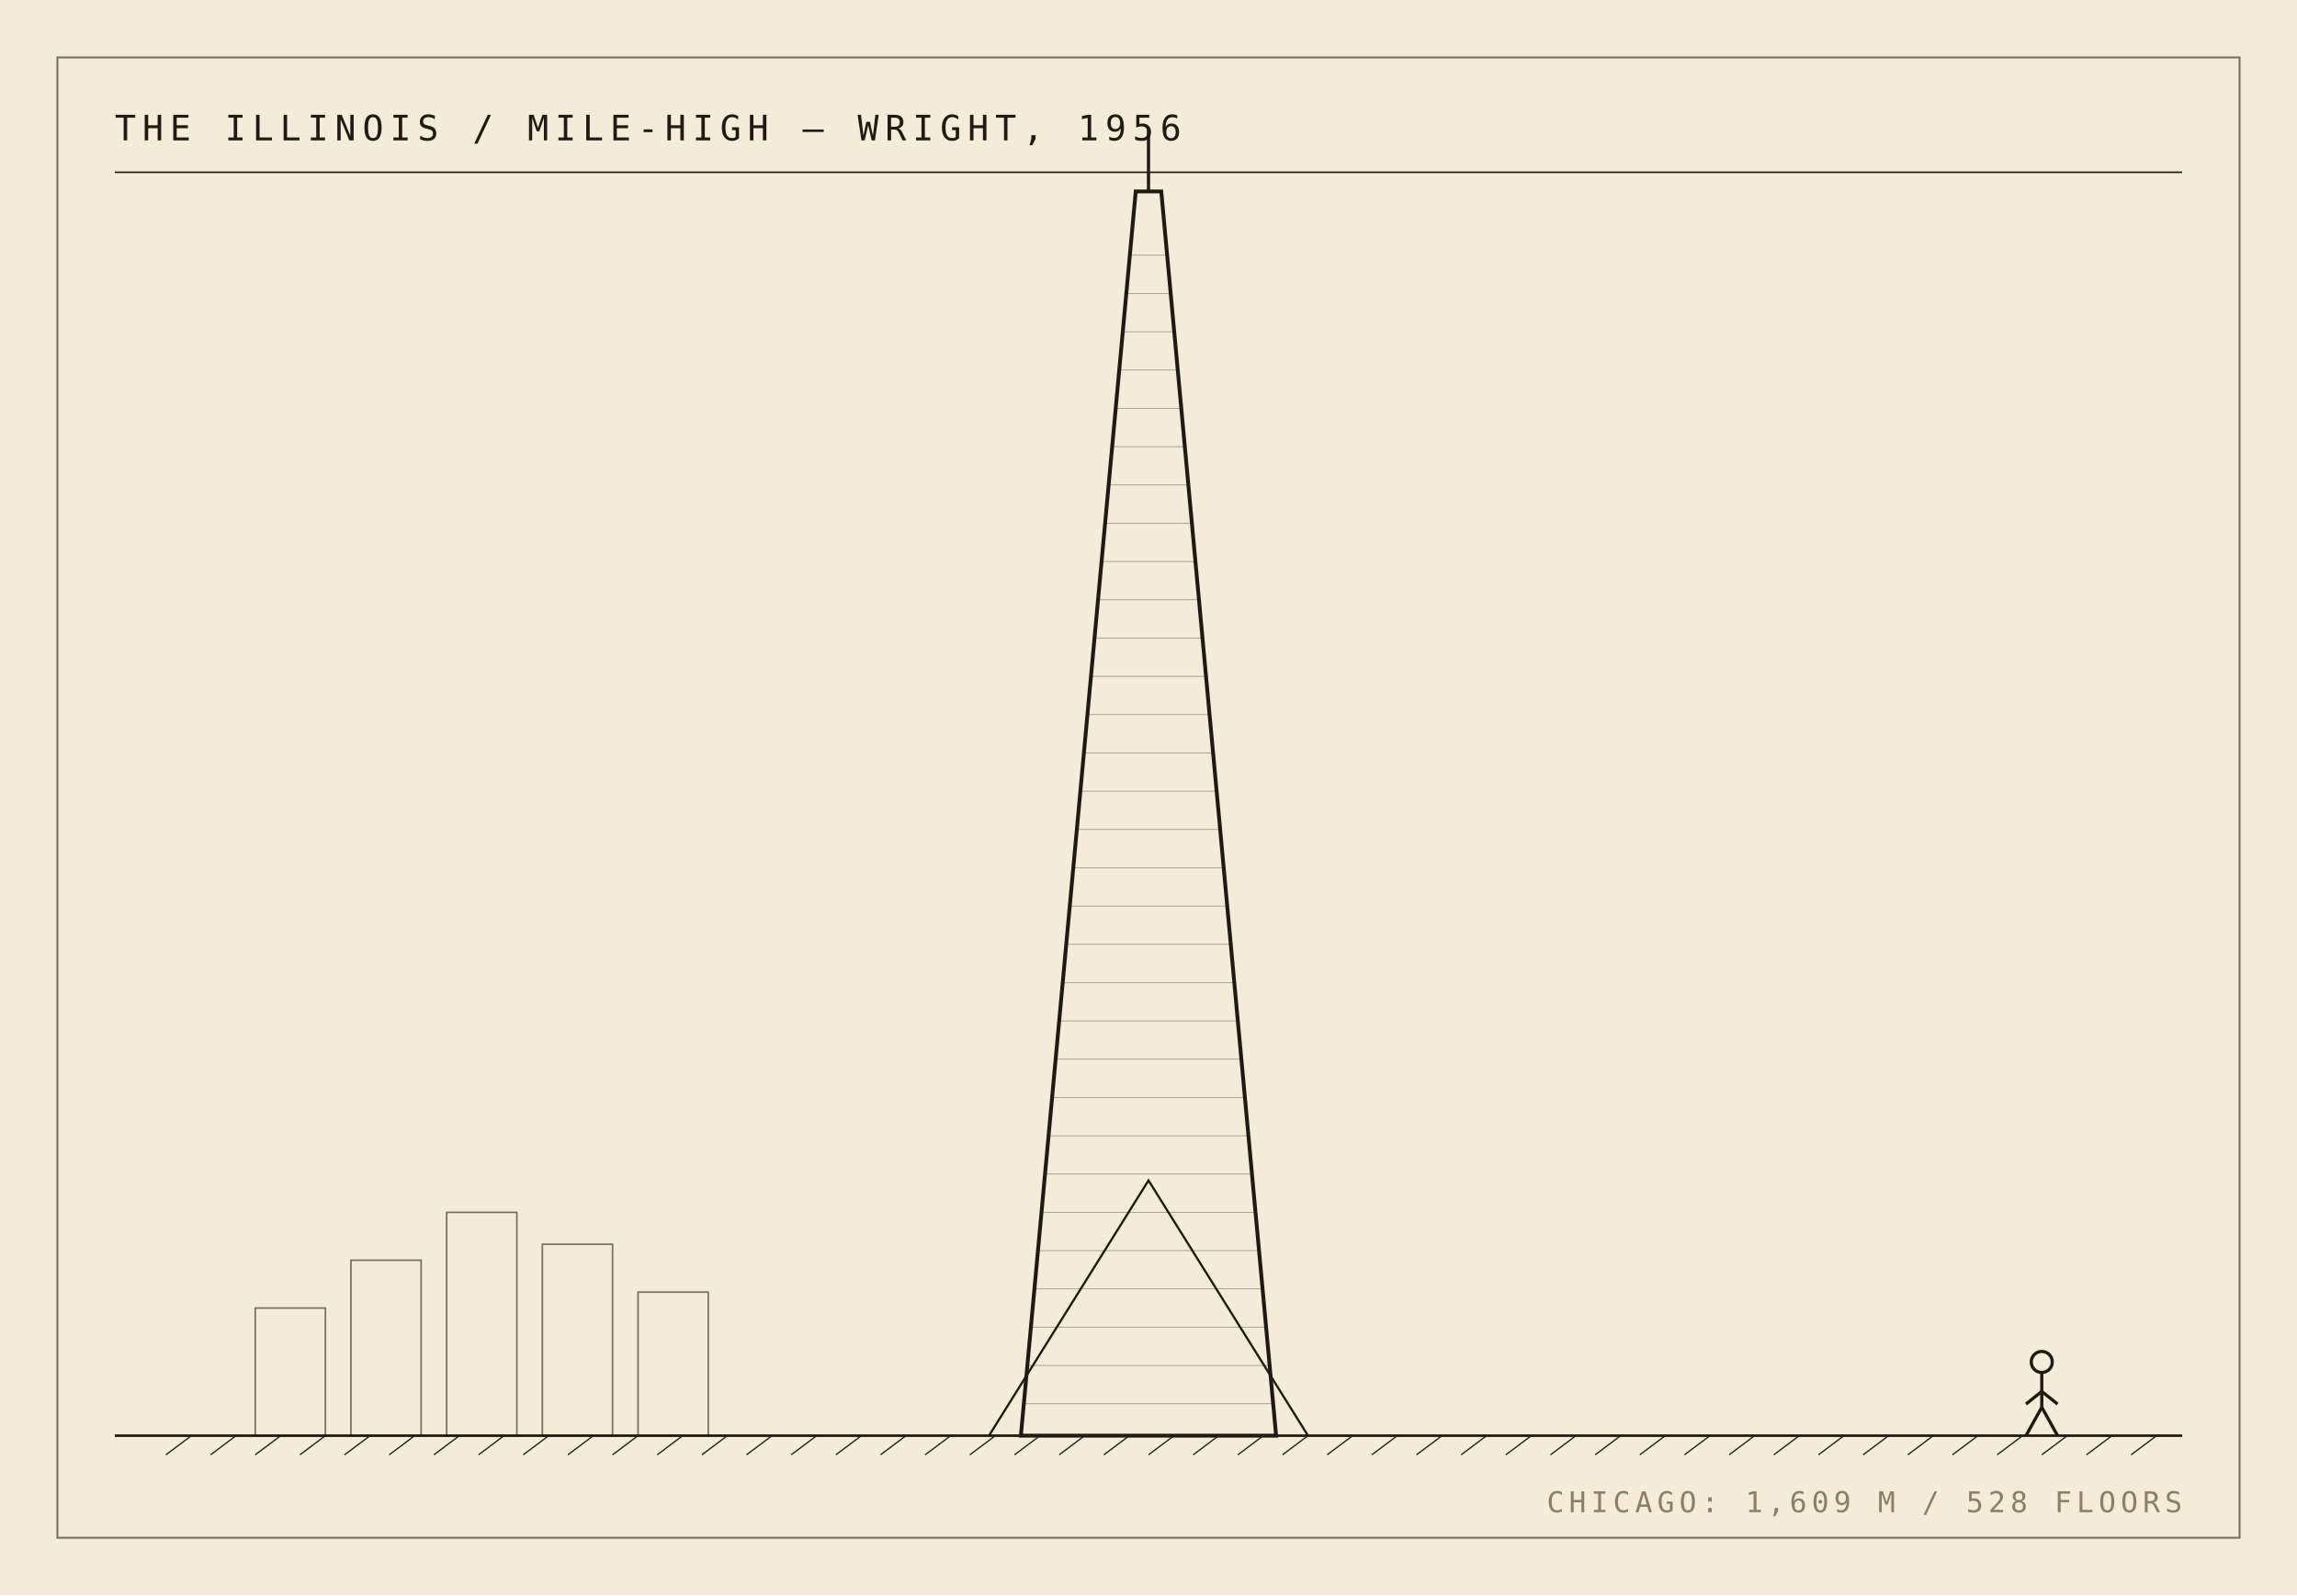
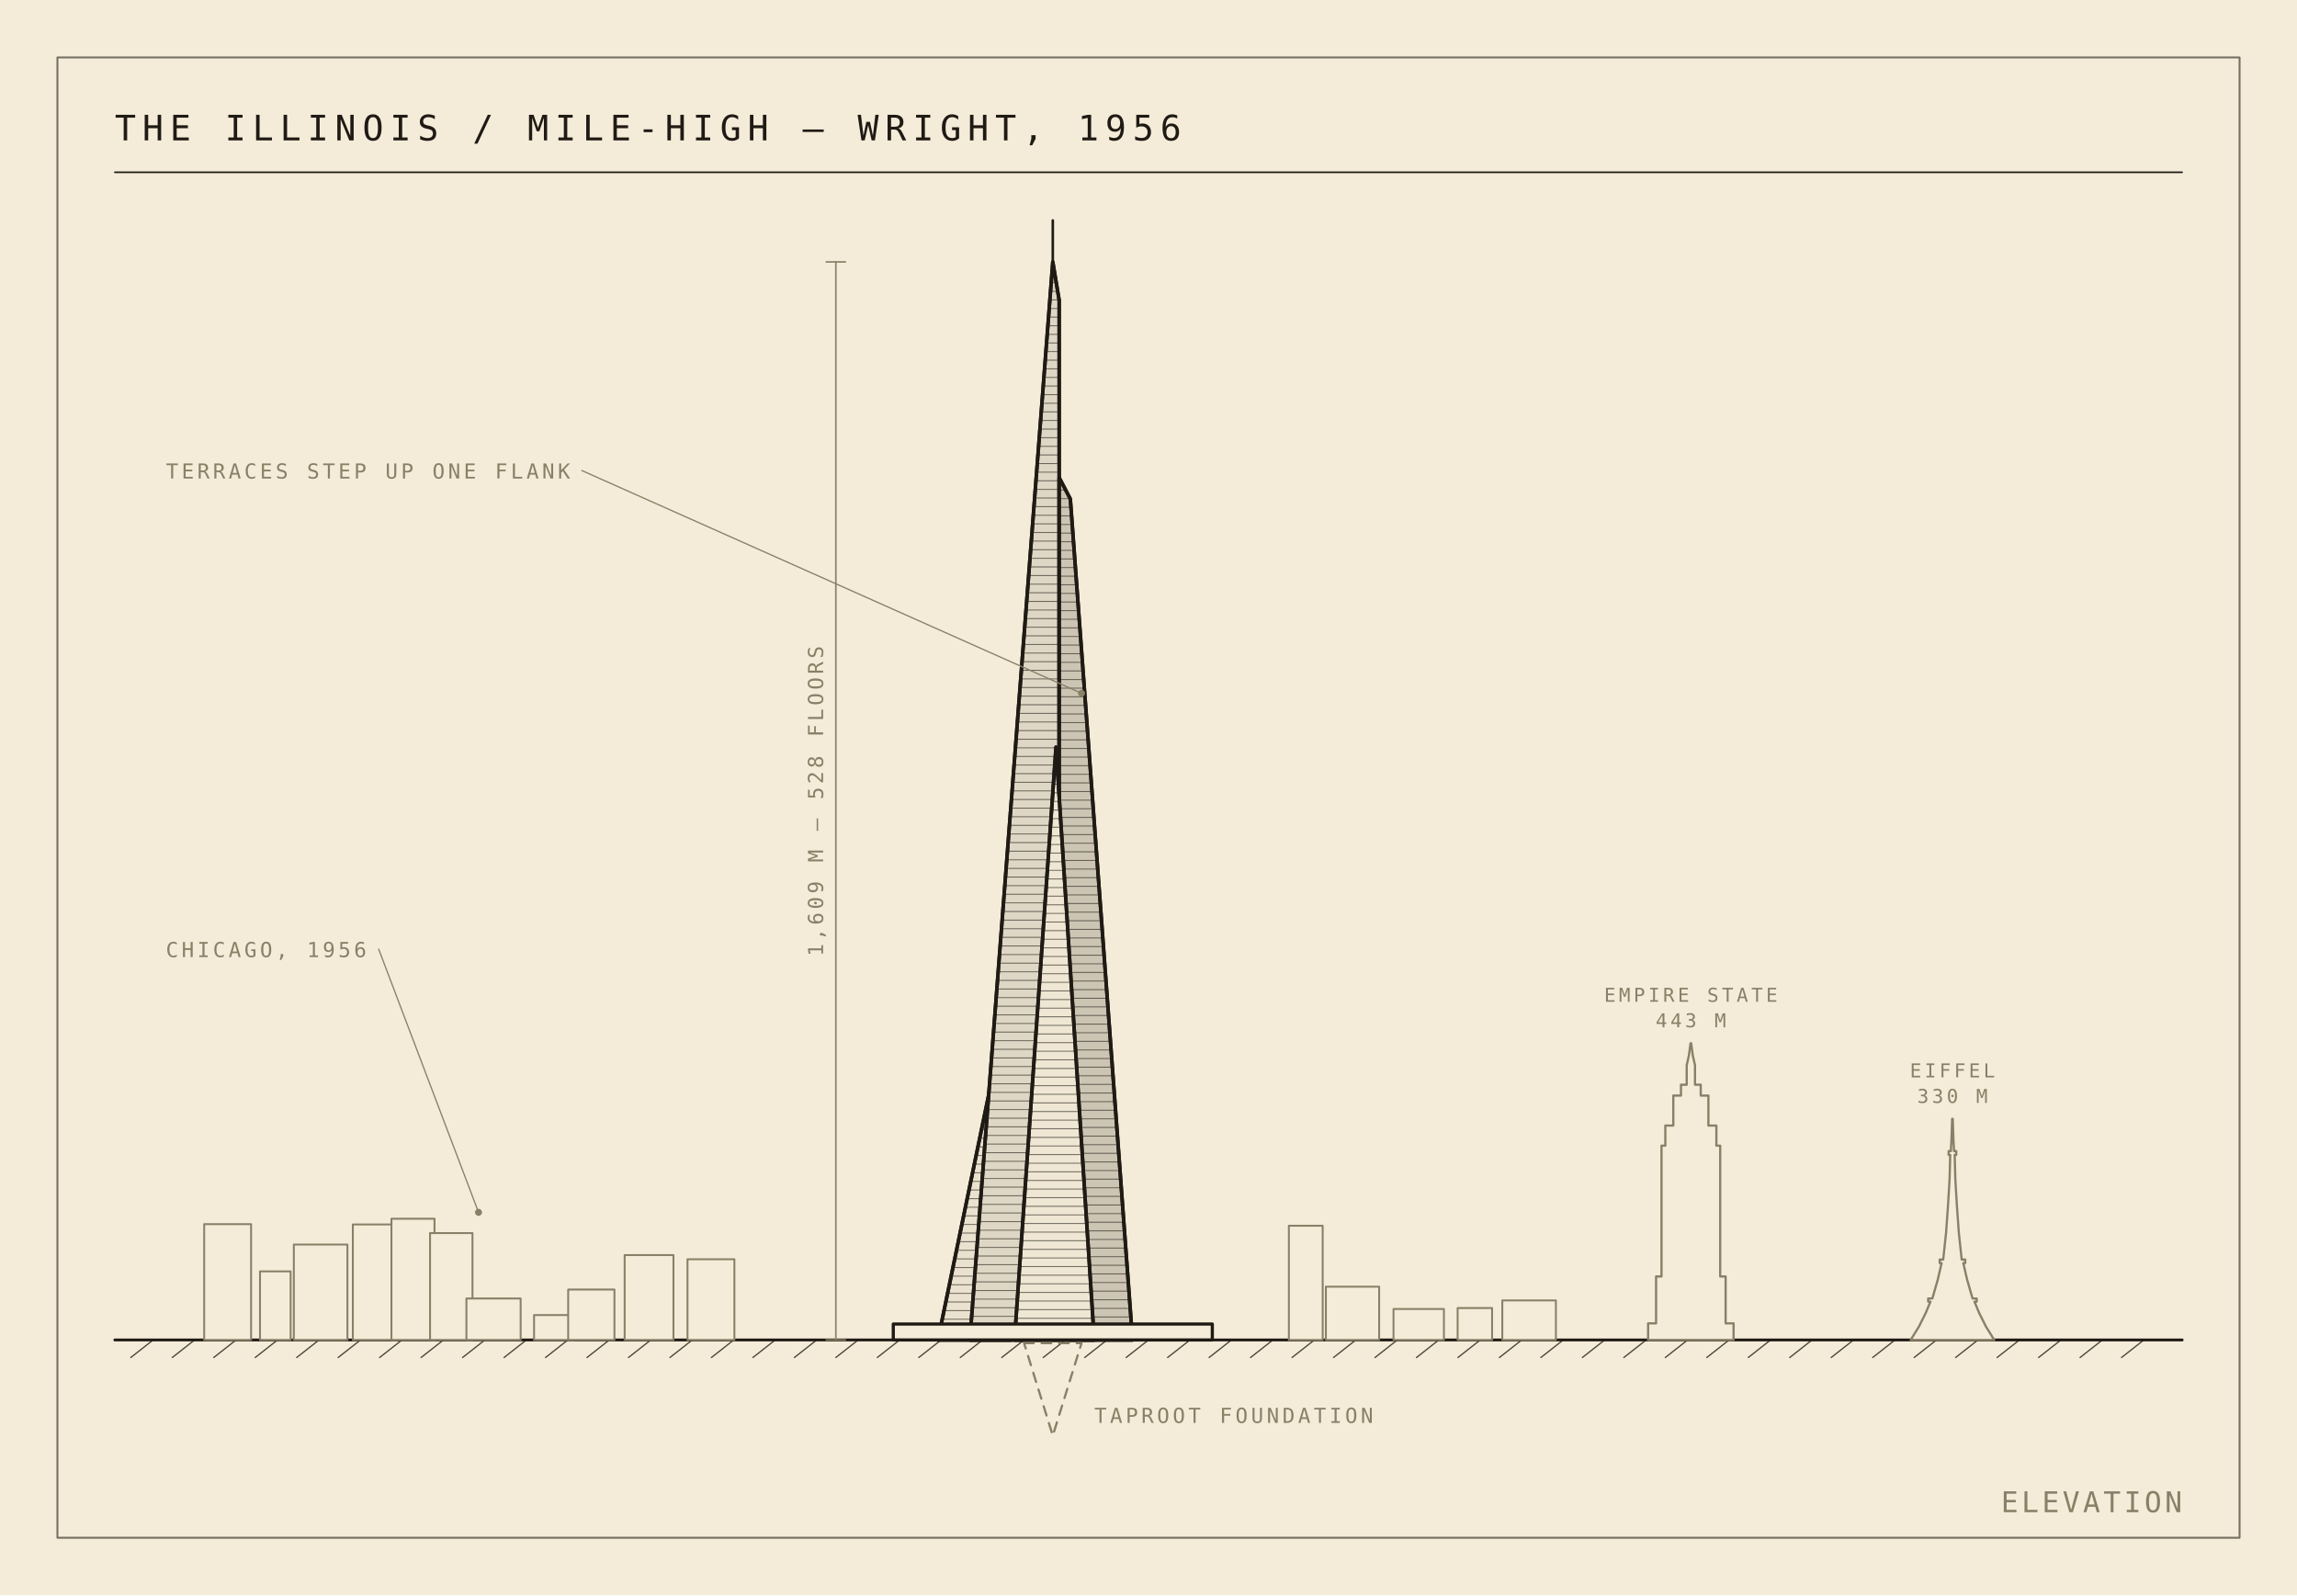
- <svg xmlns="http://www.w3.org/2000/svg" viewBox="0 0 720 500" width="720" height="500">
-   <rect x="0" y="0" width="720" height="500" fill="#f4ecd8" />
+ <svg xmlns="http://www.w3.org/2000/svg" viewBox="0 0 720 500" width="720" height="500" stroke-linejoin="round" stroke-linecap="round">
+   <rect x="0" y="0" width="720" height="500" fill="#f4ecd8" stroke="none" />
+   <line x1="36" y1="420" x2="684" y2="420" fill="none" stroke="#1f1a14" stroke-width="0.9" />
+   <path d="M48,420l-7,5.5M61,420l-7,5.5M74,420l-7,5.5M87,420l-7,5.5M100,420l-7,5.5M113,420l-7,5.5M126,420l-7,5.5M139,420l-7,5.5M152,420l-7,5.5M165,420l-7,5.5M178,420l-7,5.5M191,420l-7,5.5M204,420l-7,5.5M217,420l-7,5.5M230,420l-7,5.5M243,420l-7,5.5M256,420l-7,5.5M269,420l-7,5.5M282,420l-7,5.5M295,420l-7,5.5M308,420l-7,5.5M321,420l-7,5.5M334,420l-7,5.5M347,420l-7,5.5M360,420l-7,5.5M373,420l-7,5.5M386,420l-7,5.5M399,420l-7,5.5M412,420l-7,5.5M425,420l-7,5.5M438,420l-7,5.5M451,420l-7,5.5M464,420l-7,5.5M477,420l-7,5.5M490,420l-7,5.5M503,420l-7,5.5M516,420l-7,5.5M529,420l-7,5.5M542,420l-7,5.5M555,420l-7,5.5M568,420l-7,5.5M581,420l-7,5.5M594,420l-7,5.5M607,420l-7,5.5M620,420l-7,5.5M633,420l-7,5.5M646,420l-7,5.5M659,420l-7,5.5M672,420l-7,5.5" fill="none" stroke="#1f1a14" stroke-width="0.4" opacity="0.8" />
+   <rect x="64" y="383.7" width="14.7" height="36.3" fill="#f4ecd8" stroke="#8a7f67" stroke-width="0.6" />
+   <rect x="81.5" y="398.5" width="9.6" height="21.5" fill="#f4ecd8" stroke="#8a7f67" stroke-width="0.6" />
+   <rect x="92.1" y="390.1" width="16.8" height="29.9" fill="#f4ecd8" stroke="#8a7f67" stroke-width="0.6" />
+   <rect x="110.6" y="383.8" width="13.7" height="36.2" fill="#f4ecd8" stroke="#8a7f67" stroke-width="0.6" />
+   <rect x="122.7" y="382" width="13.5" height="38" fill="#f4ecd8" stroke="#8a7f67" stroke-width="0.6" />
+   <rect x="134.8" y="386.5" width="13.3" height="33.5" fill="#f4ecd8" stroke="#8a7f67" stroke-width="0.6" />
+   <rect x="146.2" y="407" width="17" height="13" fill="#f4ecd8" stroke="#8a7f67" stroke-width="0.6" />
+   <rect x="167.4" y="412.2" width="12.4" height="7.8" fill="#f4ecd8" stroke="#8a7f67" stroke-width="0.6" />
+   <rect x="178.1" y="404.2" width="14.5" height="15.8" fill="#f4ecd8" stroke="#8a7f67" stroke-width="0.6" />
+   <rect x="195.8" y="393.4" width="15.3" height="26.6" fill="#f4ecd8" stroke="#8a7f67" stroke-width="0.6" />
+   <rect x="215.5" y="394.7" width="14.7" height="25.3" fill="#f4ecd8" stroke="#8a7f67" stroke-width="0.6" />
+   <rect x="404" y="384.2" width="10.6" height="35.8" fill="#f4ecd8" stroke="#8a7f67" stroke-width="0.6" />
+   <rect x="415.6" y="403.3" width="16.7" height="16.7" fill="#f4ecd8" stroke="#8a7f67" stroke-width="0.6" />
+   <rect x="436.8" y="410.3" width="15.8" height="9.7" fill="#f4ecd8" stroke="#8a7f67" stroke-width="0.6" />
+   <rect x="456.9" y="410" width="10.8" height="10" fill="#f4ecd8" stroke="#8a7f67" stroke-width="0.6" />
+   <rect x="470.9" y="407.6" width="16.8" height="12.4" fill="#f4ecd8" stroke="#8a7f67" stroke-width="0.6" />
+   <polygon points="294,420 317,420 315,318.6" fill="#f4ecd8" stroke="#1f1a14" stroke-width="1.1" />
+   <polygon points="294,420 317,420 315,318.6" fill="#1f1a14" fill-opacity="0.05" />
+   <clipPath id="h0">
+     <polygon points="294,420 317,420 315,318.6" />
+   </clipPath>
+   <path d="M252.5,316.3L358.5,316.3M252.5,319L358.5,319M252.5,321.7L358.5,321.7M252.5,324.4L358.5,324.4M252.5,327.1L358.5,327.1M252.5,329.8L358.5,329.8M252.5,332.5L358.5,332.5M252.5,335.2L358.5,335.2M252.5,337.9L358.5,337.9M252.5,340.6L358.5,340.6M252.5,343.3L358.5,343.3M252.5,346L358.5,346M252.5,348.7L358.5,348.7M252.5,351.4L358.5,351.4M252.5,354.1L358.5,354.1M252.5,356.8L358.5,356.8M252.5,359.5L358.5,359.5M252.5,362.2L358.5,362.2M252.5,364.9L358.5,364.9M252.5,367.6L358.5,367.6M252.5,370.3L358.5,370.3M252.5,373L358.5,373M252.5,375.7L358.5,375.7M252.5,378.4L358.5,378.4M252.5,381.1L358.5,381.1M252.5,383.8L358.5,383.8M252.5,386.5L358.5,386.5M252.5,389.2L358.5,389.2M252.5,391.9L358.5,391.9M252.5,394.6L358.5,394.6M252.5,397.3L358.5,397.3M252.5,400L358.5,400M252.5,402.7L358.5,402.7M252.5,405.4L358.5,405.4M252.5,408.1L358.5,408.1M252.5,410.8L358.5,410.8M252.5,413.5L358.5,413.5M252.5,416.2L358.5,416.2M252.5,418.9L358.5,418.9M252.5,421.6L358.5,421.6" clip-path="url(#h0)" fill="none" stroke="#1f1a14" stroke-width="0.3" opacity="0.6" />
+   <polygon points="294,420 317,420 315,318.6" fill="none" stroke="#1f1a14" stroke-width="1.1" />
+   <polygon points="304,420 332,420 332,94.1 330,82.1" fill="#f4ecd8" stroke="#1f1a14" stroke-width="1.1" />
+   <polygon points="304,420 332,420 332,94.1 330,82.1" fill="#1f1a14" fill-opacity="0.1" />
+   <clipPath id="h1">
+     <polygon points="304,420 332,420 332,94.1 330,82.1" />
+   </clipPath>
+   <path d="M147.5,80.5L488.5,80.5M147.5,83.2L488.5,83.2M147.5,85.9L488.5,85.9M147.5,88.6L488.5,88.6M147.5,91.3L488.5,91.3M147.5,94L488.5,94M147.5,96.7L488.5,96.7M147.5,99.4L488.5,99.4M147.5,102.1L488.5,102.1M147.5,104.8L488.5,104.8M147.5,107.5L488.5,107.5M147.5,110.2L488.5,110.2M147.5,112.9L488.5,112.9M147.5,115.6L488.5,115.6M147.5,118.3L488.5,118.3M147.5,121L488.5,121M147.5,123.7L488.5,123.7M147.5,126.4L488.5,126.4M147.5,129.1L488.5,129.1M147.5,131.8L488.5,131.8M147.5,134.5L488.5,134.5M147.5,137.2L488.5,137.2M147.5,139.9L488.5,139.9M147.5,142.6L488.5,142.6M147.5,145.3L488.5,145.3M147.5,148L488.5,148M147.5,150.7L488.5,150.7M147.5,153.4L488.5,153.4M147.5,156.1L488.5,156.1M147.5,158.8L488.5,158.8M147.5,161.5L488.5,161.5M147.5,164.2L488.5,164.2M147.5,166.9L488.5,166.9M147.5,169.6L488.5,169.6M147.5,172.3L488.5,172.3M147.5,175L488.5,175M147.5,177.7L488.5,177.7M147.5,180.4L488.5,180.4M147.5,183.1L488.5,183.1M147.5,185.8L488.5,185.8M147.5,188.5L488.5,188.5M147.5,191.2L488.5,191.2M147.5,193.9L488.5,193.9M147.5,196.6L488.5,196.6M147.5,199.3L488.5,199.3M147.5,202L488.5,202M147.5,204.7L488.5,204.7M147.5,207.4L488.5,207.4M147.5,210.1L488.5,210.1M147.5,212.8L488.5,212.8M147.5,215.5L488.5,215.5M147.5,218.2L488.5,218.2M147.5,220.9L488.5,220.9M147.5,223.6L488.5,223.6M147.5,226.3L488.5,226.3M147.5,229L488.5,229M147.5,231.7L488.5,231.7M147.5,234.4L488.5,234.4M147.5,237.1L488.5,237.1M147.5,239.8L488.5,239.8M147.5,242.5L488.5,242.5M147.5,245.2L488.5,245.2M147.5,247.9L488.5,247.9M147.5,250.6L488.5,250.6M147.5,253.3L488.5,253.3M147.5,256L488.5,256M147.5,258.7L488.5,258.7M147.5,261.4L488.5,261.4M147.5,264.1L488.5,264.1M147.5,266.8L488.5,266.8M147.5,269.5L488.5,269.5M147.5,272.2L488.5,272.2M147.5,274.9L488.5,274.9M147.5,277.6L488.5,277.6M147.5,280.3L488.5,280.3M147.5,283L488.5,283M147.5,285.7L488.5,285.7M147.5,288.4L488.5,288.4M147.5,291.1L488.5,291.1M147.5,293.8L488.5,293.8M147.5,296.5L488.5,296.5M147.5,299.2L488.5,299.2M147.5,301.9L488.5,301.9M147.5,304.6L488.5,304.6M147.5,307.3L488.5,307.3M147.5,310L488.5,310M147.5,312.7L488.5,312.7M147.5,315.4L488.5,315.4M147.5,318.1L488.5,318.1M147.5,320.8L488.5,320.8M147.5,323.5L488.5,323.5M147.5,326.2L488.5,326.2M147.5,328.9L488.5,328.9M147.5,331.6L488.5,331.6M147.5,334.3L488.5,334.3M147.5,337L488.5,337M147.5,339.7L488.5,339.7M147.5,342.4L488.5,342.4M147.5,345.1L488.5,345.1M147.5,347.8L488.5,347.8M147.5,350.5L488.5,350.5M147.5,353.2L488.5,353.2M147.5,355.9L488.5,355.9M147.5,358.6L488.5,358.6M147.5,361.3L488.5,361.3M147.5,364L488.5,364M147.5,366.7L488.5,366.7M147.5,369.4L488.5,369.4M147.5,372.1L488.5,372.1M147.5,374.8L488.5,374.8M147.5,377.5L488.5,377.5M147.5,380.2L488.5,380.2M147.5,382.9L488.5,382.9M147.5,385.6L488.5,385.6M147.5,388.3L488.5,388.3M147.5,391L488.5,391M147.5,393.7L488.5,393.7M147.5,396.4L488.5,396.4M147.5,399.1L488.5,399.1M147.5,401.8L488.5,401.8M147.5,404.5L488.5,404.5M147.5,407.2L488.5,407.2M147.5,409.9L488.5,409.9M147.5,412.6L488.5,412.6M147.5,415.3L488.5,415.3M147.5,418L488.5,418M147.5,420.7L488.5,420.7" clip-path="url(#h1)" fill="none" stroke="#1f1a14" stroke-width="0.3" opacity="0.6" />
+   <polygon points="304,420 332,420 332,94.1 330,82.1" fill="none" stroke="#1f1a14" stroke-width="1.1" />
+   <polygon points="332,420 355,420 335.5,156.4 332,149.7" fill="#f4ecd8" stroke="#1f1a14" stroke-width="1.1" />
+   <polygon points="332,420 355,420 335.5,156.4 332,149.7" fill="#1f1a14" fill-opacity="0.18" />
+   <clipPath id="h2">
+     <polygon points="332,420 355,420 335.5,156.4 332,149.7" />
+   </clipPath>
+   <path d="M206.9,148.2L480.1,148.2M206.9,150.9L480.1,150.9M206.9,153.6L480.1,153.6M206.9,156.3L480.1,156.3M206.9,159L480.1,159M206.9,161.7L480.1,161.7M206.9,164.4L480.1,164.4M206.9,167.1L480.1,167.1M206.9,169.8L480.1,169.8M206.9,172.5L480.1,172.5M206.9,175.2L480.1,175.2M206.9,177.9L480.1,177.9M206.9,180.6L480.1,180.6M206.9,183.3L480.1,183.3M206.9,186L480.1,186M206.9,188.7L480.1,188.7M206.9,191.4L480.1,191.4M206.9,194.1L480.1,194.1M206.9,196.8L480.1,196.8M206.9,199.5L480.1,199.5M206.9,202.2L480.1,202.2M206.9,204.9L480.1,204.9M206.9,207.6L480.1,207.6M206.9,210.3L480.1,210.3M206.9,213L480.1,213M206.9,215.7L480.1,215.7M206.9,218.4L480.1,218.4M206.9,221.1L480.1,221.1M206.9,223.8L480.1,223.8M206.9,226.5L480.1,226.5M206.9,229.2L480.1,229.2M206.9,231.9L480.1,231.9M206.9,234.6L480.1,234.6M206.9,237.3L480.1,237.3M206.9,240L480.1,240M206.9,242.7L480.1,242.7M206.9,245.4L480.1,245.4M206.9,248.1L480.1,248.1M206.9,250.8L480.1,250.8M206.9,253.5L480.1,253.5M206.9,256.2L480.1,256.2M206.9,258.9L480.1,258.9M206.9,261.6L480.1,261.6M206.9,264.3L480.1,264.3M206.9,267L480.1,267M206.9,269.7L480.1,269.7M206.9,272.4L480.1,272.4M206.9,275.1L480.1,275.1M206.9,277.8L480.1,277.8M206.9,280.5L480.1,280.5M206.9,283.2L480.1,283.2M206.9,285.9L480.1,285.9M206.9,288.6L480.1,288.6M206.9,291.3L480.1,291.3M206.9,294L480.1,294M206.9,296.7L480.1,296.7M206.9,299.4L480.1,299.4M206.9,302.1L480.1,302.1M206.9,304.8L480.1,304.8M206.9,307.5L480.1,307.5M206.9,310.2L480.1,310.2M206.9,312.9L480.1,312.9M206.9,315.6L480.1,315.6M206.9,318.3L480.1,318.3M206.9,321L480.1,321M206.9,323.7L480.1,323.7M206.9,326.4L480.1,326.4M206.9,329.1L480.1,329.1M206.9,331.8L480.1,331.8M206.9,334.5L480.1,334.5M206.9,337.2L480.1,337.2M206.9,339.9L480.1,339.9M206.9,342.6L480.1,342.6M206.9,345.3L480.1,345.3M206.9,348L480.1,348M206.9,350.7L480.1,350.7M206.9,353.4L480.1,353.4M206.9,356.1L480.1,356.1M206.9,358.8L480.1,358.8M206.9,361.5L480.1,361.5M206.9,364.2L480.1,364.2M206.9,366.9L480.1,366.9M206.9,369.6L480.1,369.6M206.9,372.3L480.1,372.3M206.9,375L480.1,375M206.9,377.7L480.1,377.7M206.9,380.4L480.1,380.4M206.9,383.1L480.1,383.1M206.9,385.8L480.1,385.8M206.9,388.5L480.1,388.5M206.9,391.2L480.1,391.2M206.9,393.9L480.1,393.9M206.9,396.6L480.1,396.6M206.9,399.3L480.1,399.3M206.9,402L480.1,402M206.9,404.7L480.1,404.7M206.9,407.4L480.1,407.4M206.9,410.1L480.1,410.1M206.9,412.8L480.1,412.8M206.9,415.5L480.1,415.5M206.9,418.2L480.1,418.2M206.9,420.9L480.1,420.9" clip-path="url(#h2)" fill="none" stroke="#1f1a14" stroke-width="0.3" opacity="0.6" />
+   <polygon points="332,420 355,420 335.5,156.4 332,149.7" fill="none" stroke="#1f1a14" stroke-width="1.1" />
+   <polygon points="318,420 343,420 331,234.2" fill="#f4ecd8" stroke="#1f1a14" stroke-width="1.1" />
+   <polygon points="318,420 343,420 331,234.2" fill="#1f1a14" fill-opacity="0.02" />
+   <clipPath id="h3">
+     <polygon points="318,420 343,420 331,234.2" />
+   </clipPath>
+   <path d="M235.7,232.3L425.3,232.3M235.7,235L425.3,235M235.7,237.7L425.3,237.7M235.7,240.4L425.3,240.4M235.7,243.1L425.3,243.1M235.7,245.8L425.3,245.8M235.7,248.5L425.3,248.5M235.7,251.2L425.3,251.2M235.7,253.9L425.3,253.9M235.7,256.6L425.3,256.6M235.7,259.3L425.3,259.3M235.7,262L425.3,262M235.7,264.7L425.3,264.7M235.7,267.4L425.3,267.4M235.7,270.1L425.3,270.1M235.7,272.8L425.3,272.8M235.7,275.5L425.3,275.5M235.7,278.2L425.3,278.2M235.7,280.9L425.3,280.9M235.7,283.6L425.3,283.6M235.7,286.3L425.3,286.3M235.7,289L425.3,289M235.7,291.7L425.3,291.7M235.7,294.4L425.3,294.4M235.7,297.1L425.3,297.1M235.7,299.8L425.3,299.8M235.7,302.5L425.3,302.5M235.7,305.2L425.3,305.2M235.7,307.9L425.3,307.9M235.7,310.6L425.3,310.6M235.7,313.3L425.3,313.3M235.7,316L425.3,316M235.7,318.7L425.3,318.7M235.7,321.4L425.3,321.4M235.7,324.1L425.3,324.1M235.7,326.8L425.3,326.8M235.7,329.5L425.3,329.5M235.7,332.2L425.3,332.2M235.7,334.9L425.3,334.9M235.7,337.6L425.3,337.6M235.7,340.3L425.3,340.3M235.7,343L425.3,343M235.7,345.7L425.3,345.7M235.7,348.4L425.3,348.4M235.7,351.1L425.3,351.1M235.7,353.8L425.3,353.8M235.7,356.5L425.3,356.5M235.7,359.2L425.3,359.2M235.7,361.9L425.3,361.9M235.7,364.6L425.3,364.6M235.7,367.3L425.3,367.3M235.7,370L425.3,370M235.7,372.7L425.3,372.7M235.7,375.4L425.3,375.4M235.7,378.1L425.3,378.1M235.7,380.8L425.3,380.8M235.7,383.5L425.3,383.5M235.7,386.2L425.3,386.2M235.7,388.9L425.3,388.9M235.7,391.6L425.3,391.6M235.7,394.3L425.3,394.3M235.7,397L425.3,397M235.7,399.7L425.3,399.7M235.7,402.4L425.3,402.4M235.7,405.1L425.3,405.1M235.7,407.8L425.3,407.8M235.7,410.5L425.3,410.5M235.7,413.2L425.3,413.2M235.7,415.9L425.3,415.9M235.7,418.6L425.3,418.6M235.7,421.3L425.3,421.3" clip-path="url(#h3)" fill="none" stroke="#1f1a14" stroke-width="0.3" opacity="0.6" />
+   <polygon points="318,420 343,420 331,234.2" fill="none" stroke="#1f1a14" stroke-width="1.1" />
+   <line x1="330" y1="82.1" x2="330" y2="69.1" fill="none" stroke="#1f1a14" stroke-width="0.8" />
+   <rect x="280" y="415" width="100" height="5" fill="#f4ecd8" stroke="#1f1a14" stroke-width="1" />
+   <polygon points="321,421 339,421 330,450" fill="none" stroke="#8a7f67" stroke-width="0.7" stroke-dasharray="3 2.5" />
+   <text x="343" y="446" font-family="'IBM Plex Mono', ui-monospace, Menlo, Consolas, monospace" font-size="6.5" fill="#8a7f67" text-anchor="start" letter-spacing="1">TAPROOT FOUNDATION</text>
+   <polygon points="516.6,420 516.6,414.8 519.1,414.8 519.1,400.1 520.8,400.1 520.8,359.1 522,359.1 522,352.8 524.5,352.8 524.5,343.4 526.9,343.4 526.9,340 528.7,340 528.7,333.9 529.4,330.8 529.9,327 530.1,327 530.6,330.8 531.3,333.9 531.3,340 533.1,340 533.1,343.4 535.5,343.4 535.5,352.8 538,352.8 538,359.1 539.2,359.1 539.2,400.1 540.9,400.1 540.9,414.8 543.4,414.8 543.4,420" fill="#f4ecd8" stroke="#8a7f67" stroke-width="0.7" />
+   <text x="530" y="322" font-family="'IBM Plex Mono', ui-monospace, Menlo, Consolas, monospace" font-size="6" fill="#8a7f67" text-anchor="middle" letter-spacing="1">443 M</text>
+   <text x="530" y="314" font-family="'IBM Plex Mono', ui-monospace, Menlo, Consolas, monospace" font-size="6" fill="#8a7f67" text-anchor="middle" letter-spacing="1">EMPIRE STATE</text>
+   <polygon points="598.9,420 601.5,415.8 603.6,411.6 605.1,408 604.4,408 604.4,407 605.7,407 607.4,401.1 608.6,395.9 608,395.9 608,394.8 609.1,394.8 610,386.4 610.6,378 611.1,369.6 611.3,362 610.8,362 610.8,360.8 611.5,360.8 611.7,357 611.9,350.7 612.1,350.7 612.3,357 612.5,360.8 613.2,360.8 613.2,362 612.7,362 612.9,369.6 613.4,378 614,386.4 614.9,394.8 616,394.8 616,395.9 615.4,395.9 616.6,401.1 618.3,407 619.6,407 619.6,408 618.9,408 620.4,411.6 622.5,415.8 625.1,420" fill="#f4ecd8" stroke="#8a7f67" stroke-width="0.7" />
+   <text x="612" y="345.7" font-family="'IBM Plex Mono', ui-monospace, Menlo, Consolas, monospace" font-size="6" fill="#8a7f67" text-anchor="middle" letter-spacing="1">330 M</text>
+   <text x="612" y="337.7" font-family="'IBM Plex Mono', ui-monospace, Menlo, Consolas, monospace" font-size="6" fill="#8a7f67" text-anchor="middle" letter-spacing="1">EIFFEL</text>
+   <line x1="262" y1="82.1" x2="262" y2="420" fill="none" stroke="#8a7f67" stroke-width="0.5" />
+   <line x1="259" y1="82.1" x2="265" y2="82.1" fill="none" stroke="#8a7f67" stroke-width="0.5" />
+   <line x1="259" y1="420" x2="265" y2="420" fill="none" stroke="#8a7f67" stroke-width="0.5" />
+   <text x="258" y="251.1" font-family="'IBM Plex Mono', ui-monospace, Menlo, Consolas, monospace" font-size="6.5" fill="#8a7f67" text-anchor="middle" letter-spacing="1" transform="rotate(-90 258 251.1)">1,609 M — 528 FLOORS</text>
+   <line x1="182.4" y1="147.5" x2="339" y2="217.3" fill="none" stroke="#8a7f67" stroke-width="0.4" />
+   <circle cx="339" cy="217.3" r="1.1" fill="#8a7f67" stroke="none" />
+   <text x="52" y="150" font-family="'IBM Plex Mono', ui-monospace, Menlo, Consolas, monospace" font-size="6.5" fill="#8a7f67" text-anchor="start" letter-spacing="1">TERRACES STEP UP ONE FLANK</text>
+   <line x1="118.7" y1="297.5" x2="150" y2="380" fill="none" stroke="#8a7f67" stroke-width="0.4" />
+   <circle cx="150" cy="380" r="1.1" fill="#8a7f67" stroke="none" />
+   <text x="52" y="300" font-family="'IBM Plex Mono', ui-monospace, Menlo, Consolas, monospace" font-size="6.5" fill="#8a7f67" text-anchor="start" letter-spacing="1">CHICAGO, 1956</text>
  <rect x="18" y="18" width="684" height="464" fill="none" stroke="#1f1a14" stroke-width="0.6" opacity="0.6" />
-   <text x="36" y="44" font-family="IBM Plex Mono, monospace" font-size="11" fill="#1f1a14" letter-spacing="2">
-     THE ILLINOIS / MILE-HIGH — WRIGHT, 1956
-   </text>
-   <line x1="36" y1="54" x2="684" y2="54" stroke="#1f1a14" stroke-width="0.5" />
-   <text x="684" y="474" font-family="IBM Plex Mono, monospace" font-size="9" fill="#8a7f67" text-anchor="end" letter-spacing="1.5">
-     CHICAGO: 1,609 M / 528 FLOORS
-   </text>
-   <text x="36" y="474" font-family="IBM Plex Mono, monospace" font-size="9" fill="#8a7f67" letter-spacing="1.5">
-     
-   </text>
-   <line x1="36" y1="450" x2="684" y2="450" stroke="#1f1a14" stroke-width="0.8" />
-   <line x1="60" y1="450" x2="52" y2="456" stroke="#1f1a14" stroke-width="0.4" />
-   <line x1="74" y1="450" x2="66" y2="456" stroke="#1f1a14" stroke-width="0.4" />
-   <line x1="88" y1="450" x2="80" y2="456" stroke="#1f1a14" stroke-width="0.4" />
-   <line x1="102" y1="450" x2="94" y2="456" stroke="#1f1a14" stroke-width="0.4" />
-   <line x1="116" y1="450" x2="108" y2="456" stroke="#1f1a14" stroke-width="0.4" />
-   <line x1="130" y1="450" x2="122" y2="456" stroke="#1f1a14" stroke-width="0.4" />
-   <line x1="144" y1="450" x2="136" y2="456" stroke="#1f1a14" stroke-width="0.4" />
-   <line x1="158" y1="450" x2="150" y2="456" stroke="#1f1a14" stroke-width="0.4" />
-   <line x1="172" y1="450" x2="164" y2="456" stroke="#1f1a14" stroke-width="0.4" />
-   <line x1="186" y1="450" x2="178" y2="456" stroke="#1f1a14" stroke-width="0.4" />
-   <line x1="200" y1="450" x2="192" y2="456" stroke="#1f1a14" stroke-width="0.4" />
-   <line x1="214" y1="450" x2="206" y2="456" stroke="#1f1a14" stroke-width="0.4" />
-   <line x1="228" y1="450" x2="220" y2="456" stroke="#1f1a14" stroke-width="0.4" />
-   <line x1="242" y1="450" x2="234" y2="456" stroke="#1f1a14" stroke-width="0.4" />
-   <line x1="256" y1="450" x2="248" y2="456" stroke="#1f1a14" stroke-width="0.4" />
-   <line x1="270" y1="450" x2="262" y2="456" stroke="#1f1a14" stroke-width="0.4" />
-   <line x1="284" y1="450" x2="276" y2="456" stroke="#1f1a14" stroke-width="0.4" />
-   <line x1="298" y1="450" x2="290" y2="456" stroke="#1f1a14" stroke-width="0.4" />
-   <line x1="312" y1="450" x2="304" y2="456" stroke="#1f1a14" stroke-width="0.4" />
-   <line x1="326" y1="450" x2="318" y2="456" stroke="#1f1a14" stroke-width="0.4" />
-   <line x1="340" y1="450" x2="332" y2="456" stroke="#1f1a14" stroke-width="0.4" />
-   <line x1="354" y1="450" x2="346" y2="456" stroke="#1f1a14" stroke-width="0.4" />
-   <line x1="368" y1="450" x2="360" y2="456" stroke="#1f1a14" stroke-width="0.4" />
-   <line x1="382" y1="450" x2="374" y2="456" stroke="#1f1a14" stroke-width="0.4" />
-   <line x1="396" y1="450" x2="388" y2="456" stroke="#1f1a14" stroke-width="0.4" />
-   <line x1="410" y1="450" x2="402" y2="456" stroke="#1f1a14" stroke-width="0.4" />
-   <line x1="424" y1="450" x2="416" y2="456" stroke="#1f1a14" stroke-width="0.4" />
-   <line x1="438" y1="450" x2="430" y2="456" stroke="#1f1a14" stroke-width="0.4" />
-   <line x1="452" y1="450" x2="444" y2="456" stroke="#1f1a14" stroke-width="0.4" />
-   <line x1="466" y1="450" x2="458" y2="456" stroke="#1f1a14" stroke-width="0.4" />
-   <line x1="480" y1="450" x2="472" y2="456" stroke="#1f1a14" stroke-width="0.4" />
-   <line x1="494" y1="450" x2="486" y2="456" stroke="#1f1a14" stroke-width="0.4" />
-   <line x1="508" y1="450" x2="500" y2="456" stroke="#1f1a14" stroke-width="0.4" />
-   <line x1="522" y1="450" x2="514" y2="456" stroke="#1f1a14" stroke-width="0.4" />
-   <line x1="536" y1="450" x2="528" y2="456" stroke="#1f1a14" stroke-width="0.4" />
-   <line x1="550" y1="450" x2="542" y2="456" stroke="#1f1a14" stroke-width="0.4" />
-   <line x1="564" y1="450" x2="556" y2="456" stroke="#1f1a14" stroke-width="0.4" />
-   <line x1="578" y1="450" x2="570" y2="456" stroke="#1f1a14" stroke-width="0.4" />
-   <line x1="592" y1="450" x2="584" y2="456" stroke="#1f1a14" stroke-width="0.4" />
-   <line x1="606" y1="450" x2="598" y2="456" stroke="#1f1a14" stroke-width="0.4" />
-   <line x1="620" y1="450" x2="612" y2="456" stroke="#1f1a14" stroke-width="0.4" />
-   <line x1="634" y1="450" x2="626" y2="456" stroke="#1f1a14" stroke-width="0.4" />
-   <line x1="648" y1="450" x2="640" y2="456" stroke="#1f1a14" stroke-width="0.4" />
-   <line x1="662" y1="450" x2="654" y2="456" stroke="#1f1a14" stroke-width="0.4" />
-   <line x1="676" y1="450" x2="668" y2="456" stroke="#1f1a14" stroke-width="0.4" />
-   <path d="M 320.0 450 L 356.0 60 L 364.0 60 L 400.0 450 Z" fill="none" stroke="#1f1a14" stroke-width="1.2" />
-   <path d="M 310.0 450 L 360.0 370 L 410.0 450" fill="none" stroke="#1f1a14" stroke-width="0.7" />
-   <line x1="354.154" y1="80" x2="365.846" y2="80" stroke="#1f1a14" stroke-width="0.2" opacity="0.5" />
-   <line x1="353.046" y1="92" x2="366.954" y2="92" stroke="#1f1a14" stroke-width="0.2" opacity="0.5" />
-   <line x1="351.938" y1="104" x2="368.062" y2="104" stroke="#1f1a14" stroke-width="0.2" opacity="0.5" />
-   <line x1="350.831" y1="116" x2="369.169" y2="116" stroke="#1f1a14" stroke-width="0.2" opacity="0.5" />
-   <line x1="349.723" y1="128" x2="370.277" y2="128" stroke="#1f1a14" stroke-width="0.2" opacity="0.5" />
-   <line x1="348.615" y1="140" x2="371.385" y2="140" stroke="#1f1a14" stroke-width="0.2" opacity="0.5" />
-   <line x1="347.508" y1="152" x2="372.492" y2="152" stroke="#1f1a14" stroke-width="0.2" opacity="0.5" />
-   <line x1="346.4" y1="164" x2="373.6" y2="164" stroke="#1f1a14" stroke-width="0.2" opacity="0.5" />
-   <line x1="345.292" y1="176" x2="374.708" y2="176" stroke="#1f1a14" stroke-width="0.2" opacity="0.5" />
-   <line x1="344.185" y1="188" x2="375.815" y2="188" stroke="#1f1a14" stroke-width="0.2" opacity="0.5" />
-   <line x1="343.077" y1="200" x2="376.923" y2="200" stroke="#1f1a14" stroke-width="0.2" opacity="0.5" />
-   <line x1="341.969" y1="212" x2="378.031" y2="212" stroke="#1f1a14" stroke-width="0.2" opacity="0.5" />
-   <line x1="340.862" y1="224" x2="379.138" y2="224" stroke="#1f1a14" stroke-width="0.2" opacity="0.5" />
-   <line x1="339.754" y1="236" x2="380.246" y2="236" stroke="#1f1a14" stroke-width="0.2" opacity="0.5" />
-   <line x1="338.646" y1="248" x2="381.354" y2="248" stroke="#1f1a14" stroke-width="0.2" opacity="0.5" />
-   <line x1="337.538" y1="260" x2="382.462" y2="260" stroke="#1f1a14" stroke-width="0.2" opacity="0.5" />
-   <line x1="336.431" y1="272" x2="383.569" y2="272" stroke="#1f1a14" stroke-width="0.2" opacity="0.5" />
-   <line x1="335.323" y1="284" x2="384.677" y2="284" stroke="#1f1a14" stroke-width="0.2" opacity="0.5" />
-   <line x1="334.215" y1="296" x2="385.785" y2="296" stroke="#1f1a14" stroke-width="0.2" opacity="0.5" />
-   <line x1="333.108" y1="308" x2="386.892" y2="308" stroke="#1f1a14" stroke-width="0.2" opacity="0.5" />
-   <line x1="332.0" y1="320" x2="388.0" y2="320" stroke="#1f1a14" stroke-width="0.2" opacity="0.5" />
-   <line x1="330.892" y1="332" x2="389.108" y2="332" stroke="#1f1a14" stroke-width="0.2" opacity="0.5" />
-   <line x1="329.785" y1="344" x2="390.215" y2="344" stroke="#1f1a14" stroke-width="0.2" opacity="0.5" />
-   <line x1="328.677" y1="356" x2="391.323" y2="356" stroke="#1f1a14" stroke-width="0.2" opacity="0.5" />
-   <line x1="327.569" y1="368" x2="392.431" y2="368" stroke="#1f1a14" stroke-width="0.2" opacity="0.5" />
-   <line x1="326.462" y1="380" x2="393.538" y2="380" stroke="#1f1a14" stroke-width="0.2" opacity="0.5" />
-   <line x1="325.354" y1="392" x2="394.646" y2="392" stroke="#1f1a14" stroke-width="0.2" opacity="0.5" />
-   <line x1="324.246" y1="404" x2="395.754" y2="404" stroke="#1f1a14" stroke-width="0.2" opacity="0.5" />
-   <line x1="323.138" y1="416" x2="396.862" y2="416" stroke="#1f1a14" stroke-width="0.2" opacity="0.5" />
-   <line x1="322.031" y1="428" x2="397.969" y2="428" stroke="#1f1a14" stroke-width="0.2" opacity="0.5" />
-   <line x1="320.923" y1="440" x2="399.077" y2="440" stroke="#1f1a14" stroke-width="0.2" opacity="0.5" />
-   <line x1="360.0" y1="60" x2="360.0" y2="40" stroke="#1f1a14" stroke-width="1" />
-   <rect x="80" y="410" width="22" height="40" fill="none" stroke="#1f1a14" stroke-width="0.5" opacity="0.6" />
-   <rect x="110" y="395" width="22" height="55" fill="none" stroke="#1f1a14" stroke-width="0.5" opacity="0.6" />
-   <rect x="140" y="380" width="22" height="70" fill="none" stroke="#1f1a14" stroke-width="0.5" opacity="0.6" />
-   <rect x="170" y="390" width="22" height="60" fill="none" stroke="#1f1a14" stroke-width="0.5" opacity="0.6" />
-   <rect x="200" y="405" width="22" height="45" fill="none" stroke="#1f1a14" stroke-width="0.5" opacity="0.6" />
-   <g stroke="#1f1a14" stroke-width="1" fill="none" transform="translate(640,423.6)">
-     <circle cx="0" cy="3.3" r="3.3" />
-     <line x1="0" y1="6.6" x2="0" y2="17.49" />
-     <line x1="0" y1="12.54" x2="-4.95" y2="16.5" />
-     <line x1="0" y1="12.54" x2="4.95" y2="16.5" />
-     <line x1="0" y1="17.49" x2="-4.95" y2="26.4" />
-     <line x1="0" y1="17.49" x2="4.95" y2="26.4" />
-   </g>
+   <text x="36" y="44" font-family="'IBM Plex Mono', ui-monospace, Menlo, Consolas, monospace" font-size="11" fill="#1f1a14" text-anchor="start" letter-spacing="2">THE ILLINOIS / MILE-HIGH — WRIGHT, 1956</text>
+   <line x1="36" y1="54" x2="684" y2="54" fill="none" stroke="#1f1a14" stroke-width="0.5" />
+   <text x="684" y="474" font-family="'IBM Plex Mono', ui-monospace, Menlo, Consolas, monospace" font-size="9" fill="#8a7f67" text-anchor="end" letter-spacing="1">ELEVATION</text>
+   <text x="36" y="474" font-family="'IBM Plex Mono', ui-monospace, Menlo, Consolas, monospace" font-size="9" fill="#8a7f67" text-anchor="start" letter-spacing="1" />
</svg>
